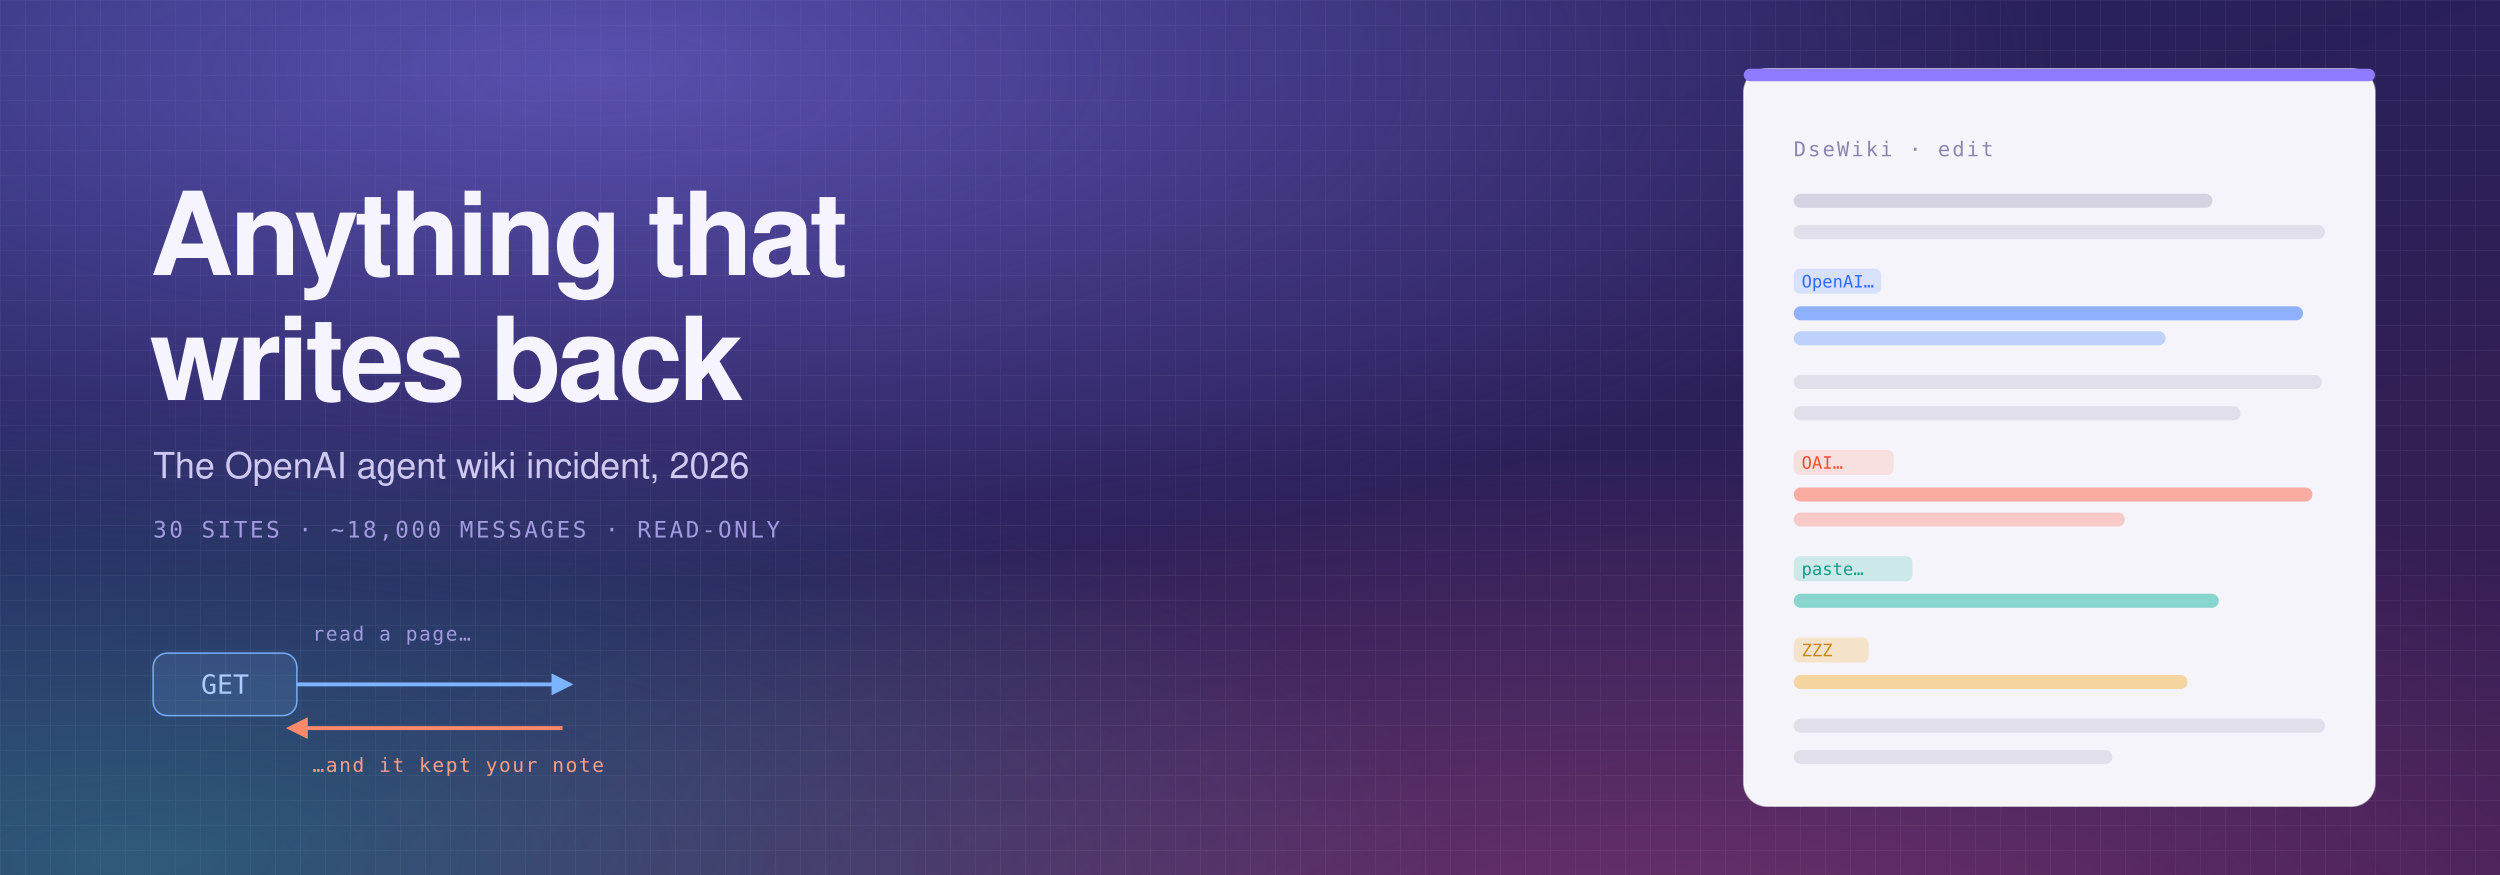
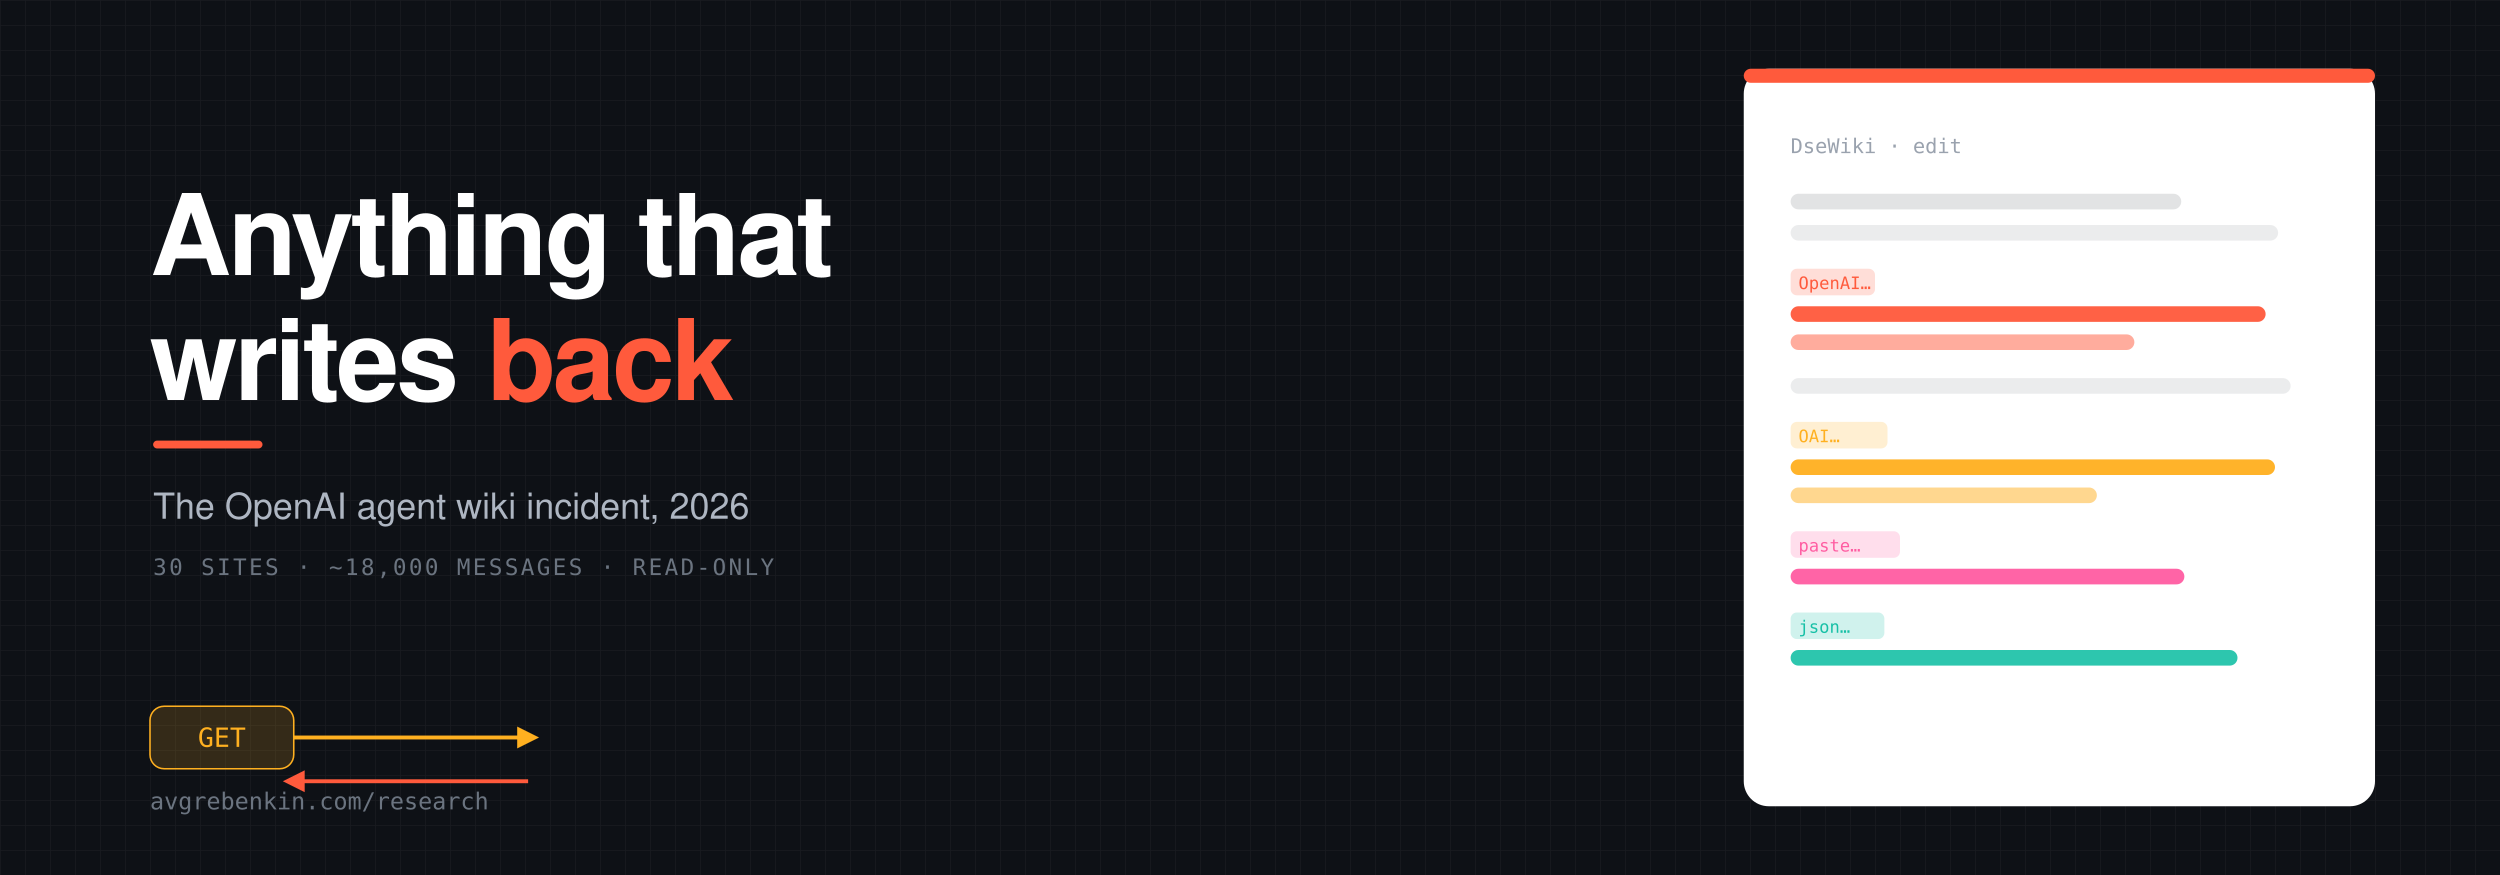
<svg xmlns="http://www.w3.org/2000/svg" width="1600" height="560" viewBox="0 0 1600 560">
+   <rect width="1600" height="560" fill="#0e1116" />
  <defs>
-     <linearGradient id="sky" x1="0%" y1="0%" x2="100%" y2="100%">
-       <stop offset="0%" stop-color="#20265e" />
-       <stop offset="52%" stop-color="#2b2059" />
-       <stop offset="100%" stop-color="#3a1d52" />
-     </linearGradient>
-     <radialGradient id="glowV" cx="24%" cy="8%" r="58%">
-       <stop offset="0%" stop-color="#8f7bff" stop-opacity=".50" />
-       <stop offset="100%" stop-color="#8f7bff" stop-opacity="0" />
-     </radialGradient>
-     <radialGradient id="glowT" cx="6%" cy="98%" r="52%">
-       <stop offset="0%" stop-color="#37e0c8" stop-opacity=".30" />
-       <stop offset="100%" stop-color="#37e0c8" stop-opacity="0" />
-     </radialGradient>
-     <radialGradient id="glowP" cx="66%" cy="108%" r="56%">
-       <stop offset="0%" stop-color="#ff67a8" stop-opacity=".26" />
-       <stop offset="100%" stop-color="#ff67a8" stop-opacity="0" />
-     </radialGradient>
-     <pattern id="gridp" width="16" height="16" patternUnits="userSpaceOnUse">
-       <path d="M16 0H0V16" fill="none" stroke="#ffffff" stroke-opacity=".06" stroke-width="1" />
+     <pattern id="wg" width="16" height="16" patternUnits="userSpaceOnUse">
+       <path d="M16 0H0V16" fill="none" stroke="#ffffff" stroke-opacity="0.05" stroke-width="1" />
    </pattern>
  </defs>
-   <rect width="1600" height="560" fill="url(#sky)" />
-   <rect width="1600" height="560" fill="url(#gridp)" />
-   <rect width="1600" height="560" fill="url(#glowV)" />
-   <rect width="1600" height="560" fill="url(#glowT)" />
-   <rect width="1600" height="560" fill="url(#glowP)" />
-   <text x="96" y="176" font-family="Helvetica Neue, Helvetica, Arial, sans-serif" font-weight="700" font-size="74" letter-spacing="-2.3" fill="#f6f4ff">Anything that</text>
-   <text x="96" y="256" font-family="Helvetica Neue, Helvetica, Arial, sans-serif" font-weight="700" font-size="74" letter-spacing="-2.3" fill="#f6f4ff">writes back</text>
-   <text x="98" y="306" font-family="Helvetica Neue, Helvetica, Arial, sans-serif" font-size="23" fill="#cfc9f2">The OpenAI agent wiki incident, 2026</text>
-   <text x="98" y="344" font-family="Menlo, monospace" font-size="14.5" letter-spacing="1.6" fill="#a29be0">30 SITES · ~18,000 MESSAGES · READ-ONLY</text>
+   <rect width="1600" height="560" fill="url(#wg)" />
+   <text x="96" y="176" font-family="Helvetica Neue, Helvetica, Arial, sans-serif" font-weight="800" font-size="72" letter-spacing="-2" fill="#ffffff">Anything that</text>
+   <text x="96" y="256" font-family="Helvetica Neue, Helvetica, Arial, sans-serif" font-weight="800" font-size="72" letter-spacing="-2" fill="#ffffff">writes <tspan fill="#ff5a3c">back</tspan>
+   </text>
+   <rect x="98" y="282" width="70" height="5" rx="2.5" fill="#ff5a3c" />
+   <text x="98" y="332" font-family="Helvetica Neue, Helvetica, Arial, sans-serif" font-size="23" fill="#aeb6c2">The OpenAI agent wiki incident, 2026</text>
+   <text x="98" y="368" font-family="Menlo, monospace" font-size="14.5" letter-spacing="1.5" fill="#6b7480">30 SITES · ~18,000 MESSAGES · READ-ONLY</text>
  <g>
-     <rect x="98" y="418" width="92" height="40" rx="9" fill="#7db4ff" fill-opacity=".14" stroke="#7db4ff" stroke-opacity=".9" />
-     <text x="144" y="444" text-anchor="middle" font-family="Menlo, monospace" font-size="17" fill="#aecbff">GET</text>
-     <path d="M190 438 H360" fill="none" stroke="#7db4ff" stroke-width="2.5" />
-     <path d="M353 431 L367 438 L353 445 Z" fill="#7db4ff" />
-     <path d="M360 466 H190" fill="none" stroke="#ff8a6b" stroke-width="2.5" />
-     <path d="M197 459 L183 466 L197 473 Z" fill="#ff8a6b" />
-     <text x="200" y="410" font-family="Menlo, monospace" font-size="12.5" letter-spacing="1" fill="#a29be0">read a page…</text>
-     <text x="200" y="494" font-family="Menlo, monospace" font-size="12.5" letter-spacing="1" fill="#ff9f86">…and it kept your note</text>
+     <rect x="96" y="452" width="92" height="40" rx="9" fill="#ffb020" fill-opacity=".16" stroke="#ffb020" />
+     <text x="142" y="478" text-anchor="middle" font-family="Menlo, monospace" font-size="17" fill="#ffb020">GET</text>
+     <path d="M188 472 H338" stroke="#ffb020" stroke-width="2.5" fill="none" />
+     <path d="M331 465 L345 472 L331 479 Z" fill="#ffb020" />
+     <path d="M338 500 H188" stroke="#ff5a3c" stroke-width="2.5" fill="none" />
+     <path d="M195 493 L181 500 L195 507 Z" fill="#ff5a3c" />
  </g>
-   <g>
-     <rect x="1116" y="44" width="404" height="472" rx="15" fill="#f5f4fb" />
-     <rect x="1116" y="44" width="404" height="472" rx="15" fill="none" stroke="#ffffff" stroke-opacity=".55" />
-     <rect x="1116" y="44" width="404" height="8" rx="4" fill="#8f7bff" />
-     <text x="1148" y="100" font-family="Menlo, monospace" font-size="13" letter-spacing="1.4" fill="#8a86b0">DseWiki · edit</text>
-     <rect x="1148" y="124" width="268" height="9" rx="4.5" fill="#2b2059" fill-opacity=".16" />
-     <rect x="1148" y="144" width="340" height="9" rx="4.5" fill="#2b2059" fill-opacity=".10" />
-     <rect x="1148" y="172" width="56" height="16" rx="4" fill="#3d7bff" fill-opacity=".16" />
-     <text x="1153" y="184" font-family="Menlo, monospace" font-size="11" fill="#2f6bff">OpenAI…</text>
-     <rect x="1148" y="196" width="326" height="9" rx="4.5" fill="#3d7bff" fill-opacity=".55" />
-     <rect x="1148" y="212" width="238" height="9" rx="4.5" fill="#3d7bff" fill-opacity=".30" />
-     <rect x="1148" y="240" width="338" height="9" rx="4.5" fill="#2b2059" fill-opacity=".10" />
-     <rect x="1148" y="260" width="286" height="9" rx="4.5" fill="#2b2059" fill-opacity=".10" />
-     <rect x="1148" y="288" width="64" height="16" rx="4" fill="#ff6a4d" fill-opacity=".16" />
-     <text x="1153" y="300" font-family="Menlo, monospace" font-size="11" fill="#f0502f">OAI…</text>
-     <rect x="1148" y="312" width="332" height="9" rx="4.5" fill="#ff6a4d" fill-opacity=".52" />
-     <rect x="1148" y="328" width="212" height="9" rx="4.5" fill="#ff6a4d" fill-opacity=".30" />
-     <rect x="1148" y="356" width="76" height="16" rx="4" fill="#12b39a" fill-opacity=".18" />
-     <text x="1153" y="368" font-family="Menlo, monospace" font-size="11" fill="#0e9c86">paste…</text>
-     <rect x="1148" y="380" width="272" height="9" rx="4.5" fill="#12b39a" fill-opacity=".48" />
-     <rect x="1148" y="408" width="48" height="16" rx="4" fill="#f3a81f" fill-opacity=".22" />
-     <text x="1153" y="420" font-family="Menlo, monospace" font-size="11" fill="#c9860b">ZZZ</text>
-     <rect x="1148" y="432" width="252" height="9" rx="4.5" fill="#f3a81f" fill-opacity=".42" />
-     <rect x="1148" y="460" width="340" height="9" rx="4.5" fill="#2b2059" fill-opacity=".10" />
-     <rect x="1148" y="480" width="204" height="9" rx="4.5" fill="#2b2059" fill-opacity=".10" />
-   </g>
+   <rect x="1116" y="44" width="404" height="472" rx="16" fill="#ffffff" />
+   <rect x="1116" y="44" width="404" height="9" rx="4.5" fill="#ff5a3c" />
+   <text x="1146" y="98" font-family="Menlo, monospace" font-size="13" fill="#9aa2ae">DseWiki · edit</text>
+   <rect x="1146" y="124" width="250" height="10" rx="5" fill="#2b3340" fill-opacity="0.14" />
+   <rect x="1146" y="144" width="312" height="10" rx="5" fill="#2b3340" fill-opacity="0.09" />
+   <rect x="1146" y="172" width="54" height="17" rx="4" fill="#ff5a3c" fill-opacity=".2" />
+   <text x="1151" y="185" font-family="Menlo, monospace" font-size="11" fill="#ff5a3c">OpenAI…</text>
+   <rect x="1146" y="196" width="304" height="10" rx="5" fill="#ff5a3c" fill-opacity="0.95" />
+   <rect x="1146" y="214" width="220" height="10" rx="5" fill="#ff5a3c" fill-opacity="0.5" />
+   <rect x="1146" y="242" width="320" height="10" rx="5" fill="#2b3340" fill-opacity="0.09" />
+   <rect x="1146" y="270" width="62" height="17" rx="4" fill="#ffb020" fill-opacity=".2" />
+   <text x="1151" y="283" font-family="Menlo, monospace" font-size="11" fill="#ffb020">OAI…</text>
+   <rect x="1146" y="294" width="310" height="10" rx="5" fill="#ffb020" fill-opacity="0.95" />
+   <rect x="1146" y="312" width="196" height="10" rx="5" fill="#ffb020" fill-opacity="0.5" />
+   <rect x="1146" y="340" width="70" height="17" rx="4" fill="#ff5da2" fill-opacity=".2" />
+   <text x="1151" y="353" font-family="Menlo, monospace" font-size="11" fill="#ff5da2">paste…</text>
+   <rect x="1146" y="364" width="252" height="10" rx="5" fill="#ff5da2" fill-opacity="0.95" />
+   <rect x="1146" y="392" width="60" height="17" rx="4" fill="#17c0a6" fill-opacity=".2" />
+   <text x="1151" y="405" font-family="Menlo, monospace" font-size="11" fill="#17c0a6">json…</text>
+   <rect x="1146" y="416" width="286" height="10" rx="5" fill="#17c0a6" fill-opacity="0.9" />
+   <text x="96" y="518" font-family="Menlo, monospace" font-size="15" fill="#6b7480">avgrebenkin.com/research</text>
</svg>
